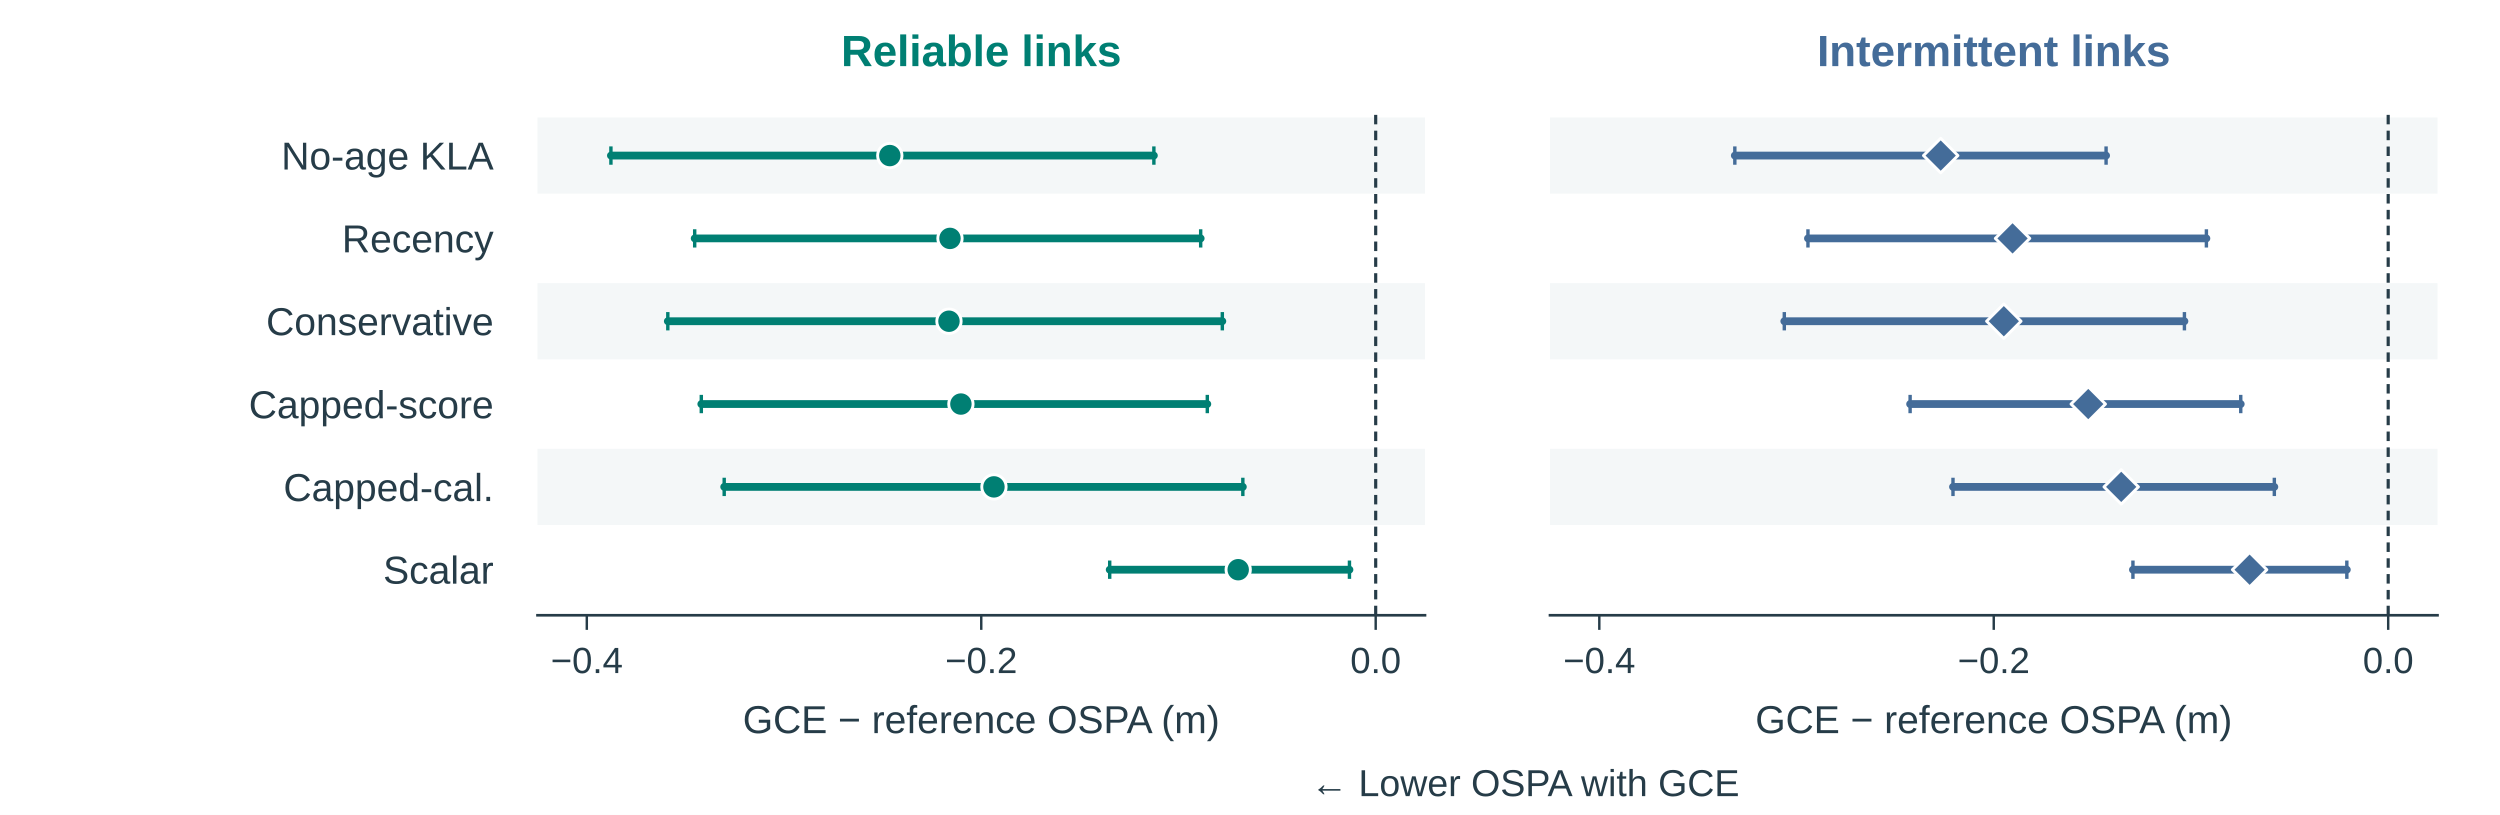
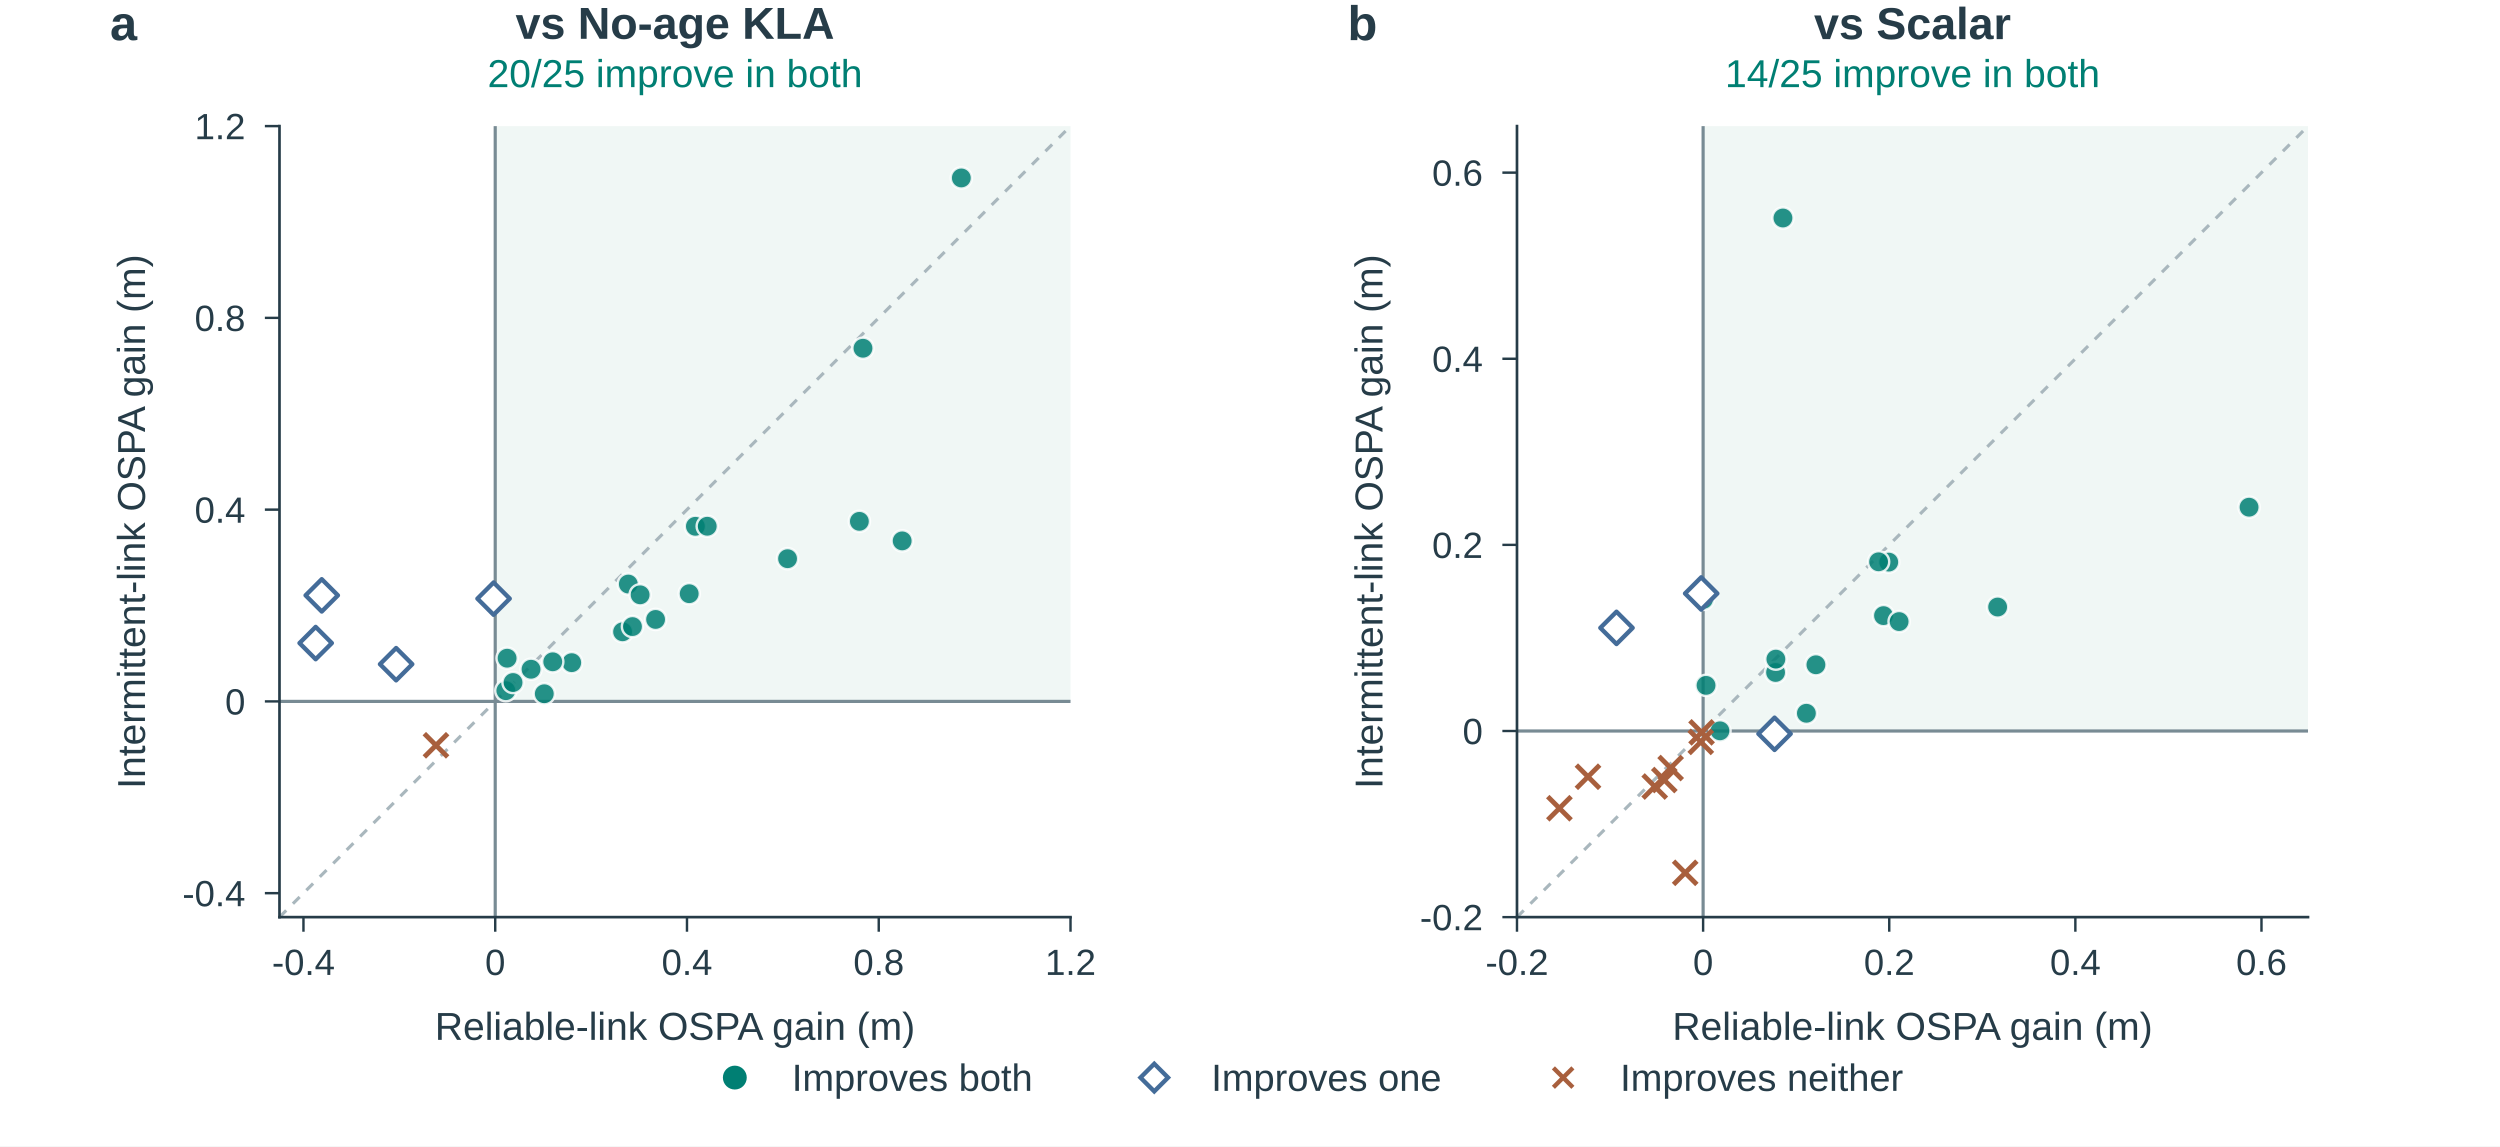
- <svg xmlns="http://www.w3.org/2000/svg" xmlns:xlink="http://www.w3.org/1999/xlink" width="513.071pt" height="167.244pt" viewBox="0 0 513.071 167.244" version="1.1">
+ <svg xmlns="http://www.w3.org/2000/svg" xmlns:xlink="http://www.w3.org/1999/xlink" width="513.071pt" height="235.276pt" viewBox="0 0 513.071 235.276" version="1.1">
  <defs>
    <style type="text/css">*{stroke-linejoin: round; stroke-linecap: butt}</style>
  </defs>
  <g id="figure_1">
    <g id="patch_1">
-       <path d="M 0 167.244 L 513.071 167.244 L 513.071 0 L 0 0 z " style="fill: #ffffff" />
+       <path d="M 0 235.276 L 513.071 235.276 L 513.071 0 L 0 0 z " style="fill: #ffffff" />
    </g>
    <g id="axes_1">
      <g id="patch_2">
-         <path d="M 110.31 126.269 L 292.45 126.269 L 292.45 22.578 L 110.31 22.578 z " style="fill: #ffffff" />
+         <path d="M 57.359 188.22 L 219.699 188.22 L 219.699 25.88 L 57.359 25.88 z " style="fill: #ffffff" />
      </g>
      <g id="patch_3">
-         <path d="M 110.31 24.108 L 292.45 24.108 L 292.45 39.747 L 110.31 39.747 z " clip-path="url(#p1b4ccedf70)" style="fill: #f4f7f8" />
-       </g>
-       <g id="patch_4">
-         <path d="M 110.31 58.105 L 292.45 58.105 L 292.45 73.744 L 110.31 73.744 z " clip-path="url(#p1b4ccedf70)" style="fill: #f4f7f8" />
-       </g>
-       <g id="patch_5">
-         <path d="M 110.31 92.102 L 292.45 92.102 L 292.45 107.741 L 110.31 107.741 z " clip-path="url(#p1b4ccedf70)" style="fill: #f4f7f8" />
+         <path d="M 101.634 143.946 L 219.699 143.946 L 219.699 25.88 L 101.634 25.88 z " clip-path="url(#p7ff26fa4a8)" style="fill: #f0f7f5" />
+       </g>
+       <g id="line2d_1">
+         <path d="M 57.359 188.22 L 219.699 25.88 " clip-path="url(#p7ff26fa4a8)" style="fill: none; stroke-dasharray: 1.95,1.95; stroke-dashoffset: 0; stroke: #a9b7bd; stroke-width: 0.65" />
      </g>
      <g id="matplotlib.axis_1">
        <g id="xtick_1">
-           <g id="line2d_1">
+           <g id="line2d_2">
            <defs>
              <path id="m48aad3dd69" d="M 0 0 L 0 3 " style="stroke: #263c48; stroke-width: 0.5" />
            </defs>
            <g>
-               <use xlink:href="#m48aad3dd69" x="120.429" y="126.269" style="fill: #263c48; stroke: #263c48; stroke-width: 0.5" />
+               <use xlink:href="#m48aad3dd69" x="62.278" y="188.22" style="fill: #263c48; stroke: #263c48; stroke-width: 0.5" />
            </g>
          </g>
          <g id="text_1">
-             <text style="font-size: 7.5px; font-family: 'Arial', 'DejaVu Sans', sans-serif; text-anchor: middle; fill: #263c48" x="120.429" y="138.138" transform="rotate(-0 120.4291 138.1377)">−0.4</text>
+             <text style="font-size: 7.5px; font-family: 'Arial', 'DejaVu Sans', sans-serif; text-anchor: middle; fill: #263c48" x="62.278" y="200.089" transform="rotate(-0 62.27845 200.0888)">-0.4</text>
          </g>
        </g>
        <g id="xtick_2">
-           <g id="line2d_2">
-             <g>
-               <use xlink:href="#m48aad3dd69" x="201.38" y="126.269" style="fill: #263c48; stroke: #263c48; stroke-width: 0.5" />
+           <g id="line2d_3">
+             <g>
+               <use xlink:href="#m48aad3dd69" x="101.634" y="188.22" style="fill: #263c48; stroke: #263c48; stroke-width: 0.5" />
            </g>
          </g>
          <g id="text_2">
-             <text style="font-size: 7.5px; font-family: 'Arial', 'DejaVu Sans', sans-serif; text-anchor: middle; fill: #263c48" x="201.38" y="138.138" transform="rotate(-0 201.3803 138.1377)">−0.2</text>
+             <text style="font-size: 7.5px; font-family: 'Arial', 'DejaVu Sans', sans-serif; text-anchor: middle; fill: #263c48" x="101.634" y="200.089" transform="rotate(-0 101.6336 200.0888)">0</text>
          </g>
        </g>
        <g id="xtick_3">
-           <g id="line2d_3">
-             <g>
-               <use xlink:href="#m48aad3dd69" x="282.331" y="126.269" style="fill: #263c48; stroke: #263c48; stroke-width: 0.5" />
+           <g id="line2d_4">
+             <g>
+               <use xlink:href="#m48aad3dd69" x="140.989" y="188.22" style="fill: #263c48; stroke: #263c48; stroke-width: 0.5" />
            </g>
          </g>
          <g id="text_3">
-             <text style="font-size: 7.5px; font-family: 'Arial', 'DejaVu Sans', sans-serif; text-anchor: middle; fill: #263c48" x="282.331" y="138.138" transform="rotate(-0 282.3315 138.1377)">0.0</text>
-           </g>
-         </g>
-         <g id="text_4">
-           <text style="font-size: 8px; font-family: 'Arial', 'DejaVu Sans', sans-serif; text-anchor: middle; fill: #263c48" x="201.38" y="150.457" transform="rotate(-0 201.3803 150.457)">GCE − reference OSPA (m)</text>
+             <text style="font-size: 7.5px; font-family: 'Arial', 'DejaVu Sans', sans-serif; text-anchor: middle; fill: #263c48" x="140.989" y="200.089" transform="rotate(-0 140.9888 200.0888)">0.4</text>
+           </g>
+         </g>
+         <g id="xtick_4">
+           <g id="line2d_5">
+             <g>
+               <use xlink:href="#m48aad3dd69" x="180.344" y="188.22" style="fill: #263c48; stroke: #263c48; stroke-width: 0.5" />
+             </g>
+           </g>
+           <g id="text_4">
+             <text style="font-size: 7.5px; font-family: 'Arial', 'DejaVu Sans', sans-serif; text-anchor: middle; fill: #263c48" x="180.344" y="200.089" transform="rotate(-0 180.344 200.0888)">0.8</text>
+           </g>
+         </g>
+         <g id="xtick_5">
+           <g id="line2d_6">
+             <g>
+               <use xlink:href="#m48aad3dd69" x="219.699" y="188.22" style="fill: #263c48; stroke: #263c48; stroke-width: 0.5" />
+             </g>
+           </g>
+           <g id="text_5">
+             <text style="font-size: 7.5px; font-family: 'Arial', 'DejaVu Sans', sans-serif; text-anchor: middle; fill: #263c48" x="219.699" y="200.089" transform="rotate(-0 219.6992 200.0888)">1.2</text>
+           </g>
+         </g>
+         <g id="text_6">
+           <text style="font-size: 8px; font-family: 'Arial', 'DejaVu Sans', sans-serif; text-anchor: middle; fill: #263c48" x="138.529" y="213.408" transform="rotate(-0 138.5291 213.4082)">Reliable-link OSPA gain (m)</text>
        </g>
      </g>
      <g id="matplotlib.axis_2">
        <g id="ytick_1">
-           <g id="line2d_4" />
-           <g id="text_5">
-             <text style="font-size: 8px; font-family: 'Arial', 'DejaVu Sans', sans-serif; text-anchor: end; fill: #263c48" x="101.31" y="34.79" transform="rotate(-0 101.3102 34.7903)">No-age KLA</text>
+           <g id="line2d_7">
+             <defs>
+               <path id="m8c94a3dca5" d="M 0 0 L -3 0 " style="stroke: #263c48; stroke-width: 0.5" />
+             </defs>
+             <g>
+               <use xlink:href="#m8c94a3dca5" x="57.359" y="183.301" style="fill: #263c48; stroke: #263c48; stroke-width: 0.5" />
+             </g>
+           </g>
+           <g id="text_7">
+             <text style="font-size: 7.5px; font-family: 'Arial', 'DejaVu Sans', sans-serif; text-anchor: end; fill: #263c48" x="50.359" y="185.985" transform="rotate(-0 50.35905 185.9853)">-0.4</text>
          </g>
        </g>
        <g id="ytick_2">
-           <g id="line2d_5" />
-           <g id="text_6">
-             <text style="font-size: 8px; font-family: 'Arial', 'DejaVu Sans', sans-serif; text-anchor: end; fill: #263c48" x="101.31" y="51.789" transform="rotate(-0 101.3102 51.78888)">Recency</text>
+           <g id="line2d_8">
+             <g>
+               <use xlink:href="#m8c94a3dca5" x="57.359" y="143.946" style="fill: #263c48; stroke: #263c48; stroke-width: 0.5" />
+             </g>
+           </g>
+           <g id="text_8">
+             <text style="font-size: 7.5px; font-family: 'Arial', 'DejaVu Sans', sans-serif; text-anchor: end; fill: #263c48" x="50.359" y="146.63" transform="rotate(-0 50.35905 146.6301)">0</text>
          </g>
        </g>
        <g id="ytick_3">
-           <g id="line2d_6" />
-           <g id="text_7">
-             <text style="font-size: 8px; font-family: 'Arial', 'DejaVu Sans', sans-serif; text-anchor: end; fill: #263c48" x="101.31" y="68.787" transform="rotate(-0 101.3102 68.78746)">Conservative</text>
+           <g id="line2d_9">
+             <g>
+               <use xlink:href="#m8c94a3dca5" x="57.359" y="104.591" style="fill: #263c48; stroke: #263c48; stroke-width: 0.5" />
+             </g>
+           </g>
+           <g id="text_9">
+             <text style="font-size: 7.5px; font-family: 'Arial', 'DejaVu Sans', sans-serif; text-anchor: end; fill: #263c48" x="50.359" y="107.275" transform="rotate(-0 50.35905 107.2749)">0.4</text>
          </g>
        </g>
        <g id="ytick_4">
-           <g id="line2d_7" />
-           <g id="text_8">
-             <text style="font-size: 8px; font-family: 'Arial', 'DejaVu Sans', sans-serif; text-anchor: end; fill: #263c48" x="101.31" y="85.835" transform="rotate(-0 101.3102 85.83479)">Capped-score</text>
+           <g id="line2d_10">
+             <g>
+               <use xlink:href="#m8c94a3dca5" x="57.359" y="65.236" style="fill: #263c48; stroke: #263c48; stroke-width: 0.5" />
+             </g>
+           </g>
+           <g id="text_10">
+             <text style="font-size: 7.5px; font-family: 'Arial', 'DejaVu Sans', sans-serif; text-anchor: end; fill: #263c48" x="50.359" y="67.92" transform="rotate(-0 50.35905 67.91968)">0.8</text>
          </g>
        </g>
        <g id="ytick_5">
-           <g id="line2d_8" />
-           <g id="text_9">
-             <text style="font-size: 8px; font-family: 'Arial', 'DejaVu Sans', sans-serif; text-anchor: end; fill: #263c48" x="101.31" y="102.833" transform="rotate(-0 101.3102 102.8334)">Capped-cal.</text>
-           </g>
-         </g>
+           <g id="line2d_11">
+             <g>
+               <use xlink:href="#m8c94a3dca5" x="57.359" y="25.88" style="fill: #263c48; stroke: #263c48; stroke-width: 0.5" />
+             </g>
+           </g>
+           <g id="text_11">
+             <text style="font-size: 7.5px; font-family: 'Arial', 'DejaVu Sans', sans-serif; text-anchor: end; fill: #263c48" x="50.359" y="28.564" transform="rotate(-0 50.35905 28.5645)">1.2</text>
+           </g>
+         </g>
+         <g id="text_12">
+           <text style="font-size: 8px; font-family: 'Arial', 'DejaVu Sans', sans-serif; text-anchor: middle; fill: #263c48" x="29.753" y="107.05" transform="rotate(-90 29.75304 107.0504)">Intermittent-link OSPA gain (m)</text>
+         </g>
+       </g>
+       <g id="line2d_12">
+         <path d="M 57.359 143.946 L 219.699 143.946 " clip-path="url(#p7ff26fa4a8)" style="fill: none; stroke: #788b94; stroke-width: 0.65; stroke-linecap: square" />
+       </g>
+       <g id="line2d_13">
+         <path d="M 101.634 188.22 L 101.634 25.88 " clip-path="url(#p7ff26fa4a8)" style="fill: none; stroke: #788b94; stroke-width: 0.65; stroke-linecap: square" />
+       </g>
+       <g id="patch_4">
+         <path d="M 57.359 188.22 L 57.359 25.88 " style="fill: none; stroke: #263c48; stroke-width: 0.55; stroke-linejoin: miter; stroke-linecap: square" />
+       </g>
+       <g id="patch_5">
+         <path d="M 57.359 188.22 L 219.699 188.22 " style="fill: none; stroke: #263c48; stroke-width: 0.55; stroke-linejoin: miter; stroke-linecap: square" />
+       </g>
+       <g id="PathCollection_1">
+         <defs>
+           <path id="mcc3f51e652" d="M 0 2.179 C 0.578 2.179 1.132 1.95 1.541 1.541 C 1.95 1.132 2.179 0.578 2.179 0 C 2.179 -0.578 1.95 -1.132 1.541 -1.541 C 1.132 -1.95 0.578 -2.179 0 -2.179 C -0.578 -2.179 -1.132 -1.95 -1.541 -1.541 C -1.95 -1.132 -2.179 -0.578 -2.179 0 C -2.179 0.578 -1.95 1.132 -1.541 1.541 C -1.132 1.95 -0.578 2.179 0 2.179 z " style="stroke: #ffffff; stroke-opacity: 0.85; stroke-width: 0.5" />
+         </defs>
+         <g clip-path="url(#p7ff26fa4a8)">
+           <use xlink:href="#mcc3f51e652" x="127.772" y="129.66" style="fill: #007f73; fill-opacity: 0.85; stroke: #ffffff; stroke-opacity: 0.85; stroke-width: 0.5" />
+           <use xlink:href="#mcc3f51e652" x="104.076" y="135.082" style="fill: #007f73; fill-opacity: 0.85; stroke: #ffffff; stroke-opacity: 0.85; stroke-width: 0.5" />
+           <use xlink:href="#mcc3f51e652" x="103.817" y="141.747" style="fill: #007f73; fill-opacity: 0.85; stroke: #ffffff; stroke-opacity: 0.85; stroke-width: 0.5" />
+           <use xlink:href="#mcc3f51e652" x="185.153" y="111.004" style="fill: #007f73; fill-opacity: 0.85; stroke: #ffffff; stroke-opacity: 0.85; stroke-width: 0.5" />
+           <use xlink:href="#mcc3f51e652" x="105.288" y="140.073" style="fill: #007f73; fill-opacity: 0.85; stroke: #ffffff; stroke-opacity: 0.85; stroke-width: 0.5" />
+           <use xlink:href="#mcc3f51e652" x="141.445" y="121.842" style="fill: #007f73; fill-opacity: 0.85; stroke: #ffffff; stroke-opacity: 0.85; stroke-width: 0.5" />
+           <use xlink:href="#mcc3f51e652" x="197.293" y="36.519" style="fill: #007f73; fill-opacity: 0.85; stroke: #ffffff; stroke-opacity: 0.85; stroke-width: 0.5" />
+           <use xlink:href="#mcc3f51e652" x="176.368" y="106.996" style="fill: #007f73; fill-opacity: 0.85; stroke: #ffffff; stroke-opacity: 0.85; stroke-width: 0.5" />
+           <use xlink:href="#mcc3f51e652" x="177.109" y="71.469" style="fill: #007f73; fill-opacity: 0.85; stroke: #ffffff; stroke-opacity: 0.85; stroke-width: 0.5" />
+           <use xlink:href="#mcc3f51e652" x="117.334" y="135.997" style="fill: #007f73; fill-opacity: 0.85; stroke: #ffffff; stroke-opacity: 0.85; stroke-width: 0.5" />
+           <use xlink:href="#mcc3f51e652" x="113.439" y="135.818" style="fill: #007f73; fill-opacity: 0.85; stroke: #ffffff; stroke-opacity: 0.85; stroke-width: 0.5" />
+           <use xlink:href="#mcc3f51e652" x="128.95" y="119.865" style="fill: #007f73; fill-opacity: 0.85; stroke: #ffffff; stroke-opacity: 0.85; stroke-width: 0.5" />
+           <use xlink:href="#mcc3f51e652" x="134.547" y="127.127" style="fill: #007f73; fill-opacity: 0.85; stroke: #ffffff; stroke-opacity: 0.85; stroke-width: 0.5" />
+           <use xlink:href="#mcc3f51e652" x="131.375" y="122.072" style="fill: #007f73; fill-opacity: 0.85; stroke: #ffffff; stroke-opacity: 0.85; stroke-width: 0.5" />
+           <use xlink:href="#mcc3f51e652" x="142.714" y="108.012" style="fill: #007f73; fill-opacity: 0.85; stroke: #ffffff; stroke-opacity: 0.85; stroke-width: 0.5" />
+           <use xlink:href="#mcc3f51e652" x="111.704" y="142.378" style="fill: #007f73; fill-opacity: 0.85; stroke: #ffffff; stroke-opacity: 0.85; stroke-width: 0.5" />
+           <use xlink:href="#mcc3f51e652" x="145.146" y="108.003" style="fill: #007f73; fill-opacity: 0.85; stroke: #ffffff; stroke-opacity: 0.85; stroke-width: 0.5" />
+           <use xlink:href="#mcc3f51e652" x="129.802" y="128.593" style="fill: #007f73; fill-opacity: 0.85; stroke: #ffffff; stroke-opacity: 0.85; stroke-width: 0.5" />
+           <use xlink:href="#mcc3f51e652" x="161.631" y="114.659" style="fill: #007f73; fill-opacity: 0.85; stroke: #ffffff; stroke-opacity: 0.85; stroke-width: 0.5" />
+           <use xlink:href="#mcc3f51e652" x="108.985" y="137.35" style="fill: #007f73; fill-opacity: 0.85; stroke: #ffffff; stroke-opacity: 0.85; stroke-width: 0.5" />
+         </g>
+       </g>
+       <g id="PathCollection_2">
+         <defs>
+           <path id="mfdd43cc5e5" d="M -0 3.317 L 3.317 0 L 0 -3.317 L -3.317 -0 z " style="stroke: #446c99; stroke-width: 0.9" />
+         </defs>
+         <g clip-path="url(#p7ff26fa4a8)">
+           <use xlink:href="#mfdd43cc5e5" x="81.295" y="136.308" style="fill: #ffffff; stroke: #446c99; stroke-width: 0.9" />
+           <use xlink:href="#mfdd43cc5e5" x="64.784" y="131.977" style="fill: #ffffff; stroke: #446c99; stroke-width: 0.9" />
+           <use xlink:href="#mfdd43cc5e5" x="66.031" y="122.185" style="fill: #ffffff; stroke: #446c99; stroke-width: 0.9" />
+           <use xlink:href="#mfdd43cc5e5" x="101.295" y="122.856" style="fill: #ffffff; stroke: #446c99; stroke-width: 0.9" />
+         </g>
+       </g>
+       <g id="PathCollection_3">
+         <defs>
+           <path id="mc41b582958" d="M -2.398 2.398 L 2.398 -2.398 M -2.398 -2.398 L 2.398 2.398 " style="stroke: #a85f3d" />
+         </defs>
+         <g clip-path="url(#p7ff26fa4a8)">
+           <use xlink:href="#mc41b582958" x="89.477" y="152.958" style="fill: #a85f3d; stroke: #a85f3d" />
+         </g>
+       </g>
+     </g>
+     <g id="axes_2">
+       <g id="patch_6">
+         <path d="M 311.329 188.22 L 473.669 188.22 L 473.669 25.88 L 311.329 25.88 z " style="fill: #ffffff" />
+       </g>
+       <g id="patch_7">
+         <path d="M 349.527 150.023 L 473.669 150.023 L 473.669 25.88 L 349.527 25.88 z " clip-path="url(#pcb33d7493a)" style="fill: #f0f7f5" />
+       </g>
+       <g id="line2d_14">
+         <path d="M 311.329 188.22 L 473.669 25.88 " clip-path="url(#pcb33d7493a)" style="fill: none; stroke-dasharray: 1.95,1.95; stroke-dashoffset: 0; stroke: #a9b7bd; stroke-width: 0.65" />
+       </g>
+       <g id="matplotlib.axis_3">
+         <g id="xtick_6">
+           <g id="line2d_15">
+             <g>
+               <use xlink:href="#m48aad3dd69" x="311.329" y="188.22" style="fill: #263c48; stroke: #263c48; stroke-width: 0.5" />
+             </g>
+           </g>
+           <g id="text_13">
+             <text style="font-size: 7.5px; font-family: 'Arial', 'DejaVu Sans', sans-serif; text-anchor: middle; fill: #263c48" x="311.329" y="200.089" transform="rotate(-0 311.3291 200.0888)">-0.2</text>
+           </g>
+         </g>
+         <g id="xtick_7">
+           <g id="line2d_16">
+             <g>
+               <use xlink:href="#m48aad3dd69" x="349.527" y="188.22" style="fill: #263c48; stroke: #263c48; stroke-width: 0.5" />
+             </g>
+           </g>
+           <g id="text_14">
+             <text style="font-size: 7.5px; font-family: 'Arial', 'DejaVu Sans', sans-serif; text-anchor: middle; fill: #263c48" x="349.527" y="200.089" transform="rotate(-0 349.5268 200.0888)">0</text>
+           </g>
+         </g>
+         <g id="xtick_8">
+           <g id="line2d_17">
+             <g>
+               <use xlink:href="#m48aad3dd69" x="387.725" y="188.22" style="fill: #263c48; stroke: #263c48; stroke-width: 0.5" />
+             </g>
+           </g>
+           <g id="text_15">
+             <text style="font-size: 7.5px; font-family: 'Arial', 'DejaVu Sans', sans-serif; text-anchor: middle; fill: #263c48" x="387.725" y="200.089" transform="rotate(-0 387.7245 200.0888)">0.2</text>
+           </g>
+         </g>
+         <g id="xtick_9">
+           <g id="line2d_18">
+             <g>
+               <use xlink:href="#m48aad3dd69" x="425.922" y="188.22" style="fill: #263c48; stroke: #263c48; stroke-width: 0.5" />
+             </g>
+           </g>
+           <g id="text_16">
+             <text style="font-size: 7.5px; font-family: 'Arial', 'DejaVu Sans', sans-serif; text-anchor: middle; fill: #263c48" x="425.922" y="200.089" transform="rotate(-0 425.9222 200.0888)">0.4</text>
+           </g>
+         </g>
+         <g id="xtick_10">
+           <g id="line2d_19">
+             <g>
+               <use xlink:href="#m48aad3dd69" x="464.12" y="188.22" style="fill: #263c48; stroke: #263c48; stroke-width: 0.5" />
+             </g>
+           </g>
+           <g id="text_17">
+             <text style="font-size: 7.5px; font-family: 'Arial', 'DejaVu Sans', sans-serif; text-anchor: middle; fill: #263c48" x="464.12" y="200.089" transform="rotate(-0 464.1199 200.0888)">0.6</text>
+           </g>
+         </g>
+         <g id="text_18">
+           <text style="font-size: 8px; font-family: 'Arial', 'DejaVu Sans', sans-serif; text-anchor: middle; fill: #263c48" x="392.499" y="213.408" transform="rotate(-0 392.4992 213.4082)">Reliable-link OSPA gain (m)</text>
+         </g>
+       </g>
+       <g id="matplotlib.axis_4">
        <g id="ytick_6">
-           <g id="line2d_9" />
-           <g id="text_10">
-             <text style="font-size: 8px; font-family: 'Arial', 'DejaVu Sans', sans-serif; text-anchor: end; fill: #263c48" x="101.31" y="119.783" transform="rotate(-0 101.3102 119.7832)">Scalar</text>
-           </g>
-         </g>
-       </g>
-       <g id="line2d_10">
-         <path d="M 125.378 30.397 L 125.378 33.457 " clip-path="url(#p1b4ccedf70)" style="fill: none; stroke: #007f73; stroke-width: 0.7; stroke-linecap: square" />
-       </g>
-       <g id="line2d_11">
-         <path d="M 236.808 30.397 L 236.808 33.457 " clip-path="url(#p1b4ccedf70)" style="fill: none; stroke: #007f73; stroke-width: 0.7; stroke-linecap: square" />
-       </g>
-       <g id="line2d_12">
-         <path d="M 142.57 47.396 L 142.57 50.456 " clip-path="url(#p1b4ccedf70)" style="fill: none; stroke: #007f73; stroke-width: 0.7; stroke-linecap: square" />
-       </g>
-       <g id="line2d_13">
-         <path d="M 246.412 47.396 L 246.412 50.456 " clip-path="url(#p1b4ccedf70)" style="fill: none; stroke: #007f73; stroke-width: 0.7; stroke-linecap: square" />
-       </g>
-       <g id="line2d_14">
-         <path d="M 137.054 64.394 L 137.054 67.454 " clip-path="url(#p1b4ccedf70)" style="fill: none; stroke: #007f73; stroke-width: 0.7; stroke-linecap: square" />
-       </g>
-       <g id="line2d_15">
-         <path d="M 250.855 64.394 L 250.855 67.454 " clip-path="url(#p1b4ccedf70)" style="fill: none; stroke: #007f73; stroke-width: 0.7; stroke-linecap: square" />
-       </g>
-       <g id="line2d_16">
-         <path d="M 143.928 81.393 L 143.928 84.453 " clip-path="url(#p1b4ccedf70)" style="fill: none; stroke: #007f73; stroke-width: 0.7; stroke-linecap: square" />
-       </g>
-       <g id="line2d_17">
-         <path d="M 247.774 81.393 L 247.774 84.453 " clip-path="url(#p1b4ccedf70)" style="fill: none; stroke: #007f73; stroke-width: 0.7; stroke-linecap: square" />
-       </g>
-       <g id="line2d_18">
-         <path d="M 148.626 98.392 L 148.626 101.451 " clip-path="url(#p1b4ccedf70)" style="fill: none; stroke: #007f73; stroke-width: 0.7; stroke-linecap: square" />
-       </g>
-       <g id="line2d_19">
-         <path d="M 255.066 98.392 L 255.066 101.451 " clip-path="url(#p1b4ccedf70)" style="fill: none; stroke: #007f73; stroke-width: 0.7; stroke-linecap: square" />
-       </g>
-       <g id="line2d_20">
-         <path d="M 227.742 115.39 L 227.742 118.45 " clip-path="url(#p1b4ccedf70)" style="fill: none; stroke: #007f73; stroke-width: 0.7; stroke-linecap: square" />
-       </g>
-       <g id="line2d_21">
-         <path d="M 276.945 115.39 L 276.945 118.45 " clip-path="url(#p1b4ccedf70)" style="fill: none; stroke: #007f73; stroke-width: 0.7; stroke-linecap: square" />
-       </g>
-       <g id="line2d_22">
-         <path d="M 282.331 126.269 L 282.331 22.578 " clip-path="url(#p1b4ccedf70)" style="fill: none; stroke-dasharray: 1.95,1.3; stroke-dashoffset: 0; stroke: #263c48; stroke-width: 0.65" />
-       </g>
-       <g id="patch_6">
-         <path d="M 110.31 126.269 L 292.45 126.269 " style="fill: none; stroke: #263c48; stroke-width: 0.55; stroke-linejoin: miter; stroke-linecap: square" />
-       </g>
-       <g id="line2d_23">
-         <path d="M 125.378 31.927 L 236.808 31.927 " clip-path="url(#p1b4ccedf70)" style="fill: none; stroke: #007f73; stroke-width: 1.6; stroke-linecap: round" />
-       </g>
-       <g id="line2d_24">
-         <path d="M 142.57 48.926 L 246.412 48.926 " clip-path="url(#p1b4ccedf70)" style="fill: none; stroke: #007f73; stroke-width: 1.6; stroke-linecap: round" />
+           <g id="line2d_20">
+             <g>
+               <use xlink:href="#m8c94a3dca5" x="311.329" y="188.22" style="fill: #263c48; stroke: #263c48; stroke-width: 0.5" />
+             </g>
+           </g>
+           <g id="text_19">
+             <text style="font-size: 7.5px; font-family: 'Arial', 'DejaVu Sans', sans-serif; text-anchor: end; fill: #263c48" x="304.329" y="190.905" transform="rotate(-0 304.3291 190.9047)">-0.2</text>
+           </g>
+         </g>
+         <g id="ytick_7">
+           <g id="line2d_21">
+             <g>
+               <use xlink:href="#m8c94a3dca5" x="311.329" y="150.023" style="fill: #263c48; stroke: #263c48; stroke-width: 0.5" />
+             </g>
+           </g>
+           <g id="text_20">
+             <text style="font-size: 7.5px; font-family: 'Arial', 'DejaVu Sans', sans-serif; text-anchor: end; fill: #263c48" x="304.329" y="152.707" transform="rotate(-0 304.3291 152.707)">0</text>
+           </g>
+         </g>
+         <g id="ytick_8">
+           <g id="line2d_22">
+             <g>
+               <use xlink:href="#m8c94a3dca5" x="311.329" y="111.825" style="fill: #263c48; stroke: #263c48; stroke-width: 0.5" />
+             </g>
+           </g>
+           <g id="text_21">
+             <text style="font-size: 7.5px; font-family: 'Arial', 'DejaVu Sans', sans-serif; text-anchor: end; fill: #263c48" x="304.329" y="114.509" transform="rotate(-0 304.3291 114.5093)">0.2</text>
+           </g>
+         </g>
+         <g id="ytick_9">
+           <g id="line2d_23">
+             <g>
+               <use xlink:href="#m8c94a3dca5" x="311.329" y="73.627" style="fill: #263c48; stroke: #263c48; stroke-width: 0.5" />
+             </g>
+           </g>
+           <g id="text_22">
+             <text style="font-size: 7.5px; font-family: 'Arial', 'DejaVu Sans', sans-serif; text-anchor: end; fill: #263c48" x="304.329" y="76.312" transform="rotate(-0 304.3291 76.3116)">0.4</text>
+           </g>
+         </g>
+         <g id="ytick_10">
+           <g id="line2d_24">
+             <g>
+               <use xlink:href="#m8c94a3dca5" x="311.329" y="35.43" style="fill: #263c48; stroke: #263c48; stroke-width: 0.5" />
+             </g>
+           </g>
+           <g id="text_23">
+             <text style="font-size: 7.5px; font-family: 'Arial', 'DejaVu Sans', sans-serif; text-anchor: end; fill: #263c48" x="304.329" y="38.114" transform="rotate(-0 304.3291 38.11392)">0.6</text>
+           </g>
+         </g>
+         <g id="text_24">
+           <text style="font-size: 8px; font-family: 'Arial', 'DejaVu Sans', sans-serif; text-anchor: middle; fill: #263c48" x="283.723" y="107.05" transform="rotate(-90 283.7231 107.0504)">Intermittent-link OSPA gain (m)</text>
+         </g>
      </g>
      <g id="line2d_25">
-         <path d="M 137.054 65.924 L 250.855 65.924 " clip-path="url(#p1b4ccedf70)" style="fill: none; stroke: #007f73; stroke-width: 1.6; stroke-linecap: round" />
+         <path d="M 311.329 150.023 L 473.669 150.023 " clip-path="url(#pcb33d7493a)" style="fill: none; stroke: #788b94; stroke-width: 0.65; stroke-linecap: square" />
      </g>
      <g id="line2d_26">
-         <path d="M 143.928 82.923 L 247.774 82.923 " clip-path="url(#p1b4ccedf70)" style="fill: none; stroke: #007f73; stroke-width: 1.6; stroke-linecap: round" />
-       </g>
+         <path d="M 349.527 188.22 L 349.527 25.88 " clip-path="url(#pcb33d7493a)" style="fill: none; stroke: #788b94; stroke-width: 0.65; stroke-linecap: square" />
+       </g>
+       <g id="patch_8">
+         <path d="M 311.329 188.22 L 311.329 25.88 " style="fill: none; stroke: #263c48; stroke-width: 0.55; stroke-linejoin: miter; stroke-linecap: square" />
+       </g>
+       <g id="patch_9">
+         <path d="M 311.329 188.22 L 473.669 188.22 " style="fill: none; stroke: #263c48; stroke-width: 0.55; stroke-linejoin: miter; stroke-linecap: square" />
+       </g>
+       <g id="PathCollection_4">
+         <g clip-path="url(#pcb33d7493a)">
+           <use xlink:href="#mcc3f51e652" x="352.988" y="149.984" style="fill: #007f73; fill-opacity: 0.85; stroke: #ffffff; stroke-opacity: 0.85; stroke-width: 0.5" />
+           <use xlink:href="#mcc3f51e652" x="370.722" y="146.384" style="fill: #007f73; fill-opacity: 0.85; stroke: #ffffff; stroke-opacity: 0.85; stroke-width: 0.5" />
+           <use xlink:href="#mcc3f51e652" x="364.4" y="138.008" style="fill: #007f73; fill-opacity: 0.85; stroke: #ffffff; stroke-opacity: 0.85; stroke-width: 0.5" />
+           <use xlink:href="#mcc3f51e652" x="349.604" y="123.001" style="fill: #007f73; fill-opacity: 0.85; stroke: #ffffff; stroke-opacity: 0.85; stroke-width: 0.5" />
+           <use xlink:href="#mcc3f51e652" x="365.91" y="44.74" style="fill: #007f73; fill-opacity: 0.85; stroke: #ffffff; stroke-opacity: 0.85; stroke-width: 0.5" />
+           <use xlink:href="#mcc3f51e652" x="461.572" y="104.092" style="fill: #007f73; fill-opacity: 0.85; stroke: #ffffff; stroke-opacity: 0.85; stroke-width: 0.5" />
+           <use xlink:href="#mcc3f51e652" x="364.459" y="135.273" style="fill: #007f73; fill-opacity: 0.85; stroke: #ffffff; stroke-opacity: 0.85; stroke-width: 0.5" />
+           <use xlink:href="#mcc3f51e652" x="350.129" y="140.659" style="fill: #007f73; fill-opacity: 0.85; stroke: #ffffff; stroke-opacity: 0.85; stroke-width: 0.5" />
+           <use xlink:href="#mcc3f51e652" x="372.679" y="136.429" style="fill: #007f73; fill-opacity: 0.85; stroke: #ffffff; stroke-opacity: 0.85; stroke-width: 0.5" />
+           <use xlink:href="#mcc3f51e652" x="386.55" y="126.342" style="fill: #007f73; fill-opacity: 0.85; stroke: #ffffff; stroke-opacity: 0.85; stroke-width: 0.5" />
+           <use xlink:href="#mcc3f51e652" x="389.752" y="127.564" style="fill: #007f73; fill-opacity: 0.85; stroke: #ffffff; stroke-opacity: 0.85; stroke-width: 0.5" />
+           <use xlink:href="#mcc3f51e652" x="387.623" y="115.362" style="fill: #007f73; fill-opacity: 0.85; stroke: #ffffff; stroke-opacity: 0.85; stroke-width: 0.5" />
+           <use xlink:href="#mcc3f51e652" x="385.542" y="115.298" style="fill: #007f73; fill-opacity: 0.85; stroke: #ffffff; stroke-opacity: 0.85; stroke-width: 0.5" />
+           <use xlink:href="#mcc3f51e652" x="409.973" y="124.581" style="fill: #007f73; fill-opacity: 0.85; stroke: #ffffff; stroke-opacity: 0.85; stroke-width: 0.5" />
+         </g>
+       </g>
+       <g id="PathCollection_5">
+         <g clip-path="url(#pcb33d7493a)">
+           <use xlink:href="#mfdd43cc5e5" x="349.133" y="121.798" style="fill: #ffffff; stroke: #446c99; stroke-width: 0.9" />
+           <use xlink:href="#mfdd43cc5e5" x="364.188" y="150.597" style="fill: #ffffff; stroke: #446c99; stroke-width: 0.9" />
+           <use xlink:href="#mfdd43cc5e5" x="331.749" y="128.858" style="fill: #ffffff; stroke: #446c99; stroke-width: 0.9" />
+         </g>
+       </g>
+       <g id="PathCollection_6">
+         <g clip-path="url(#pcb33d7493a)">
+           <use xlink:href="#mc41b582958" x="320.036" y="165.875" style="fill: #a85f3d; stroke: #a85f3d" />
+           <use xlink:href="#mc41b582958" x="341.561" y="160.084" style="fill: #a85f3d; stroke: #a85f3d" />
+           <use xlink:href="#mc41b582958" x="349.211" y="150.302" style="fill: #a85f3d; stroke: #a85f3d" />
+           <use xlink:href="#mc41b582958" x="342.862" y="157.623" style="fill: #a85f3d; stroke: #a85f3d" />
+           <use xlink:href="#mc41b582958" x="325.902" y="159.406" style="fill: #a85f3d; stroke: #a85f3d" />
+           <use xlink:href="#mc41b582958" x="349.049" y="152.258" style="fill: #a85f3d; stroke: #a85f3d" />
+           <use xlink:href="#mc41b582958" x="345.85" y="179.126" style="fill: #a85f3d; stroke: #a85f3d" />
+           <use xlink:href="#mc41b582958" x="339.597" y="161.42" style="fill: #a85f3d; stroke: #a85f3d" />
+         </g>
+       </g>
+     </g>
+     <g id="text_25">
+       <text style="font-weight: 700; font-size: 9.2px; font-family: 'Arial', 'DejaVu Sans', sans-serif; text-anchor: middle; fill: #263c48" x="138.529" y="7.971" transform="rotate(-0 138.5291 7.971052)">vs No-age KLA</text>
+     </g>
+     <g id="text_26">
+       <text style="font-size: 8px; font-family: 'Arial', 'DejaVu Sans', sans-serif; text-anchor: middle; fill: #007f73" x="138.529" y="17.88" transform="rotate(-0 138.5291 17.88034)">20/25 improve in both</text>
+     </g>
+     <g id="text_27">
+       <text style="font-weight: 700; font-size: 10px; font-family: 'Arial', 'DejaVu Sans', sans-serif; text-anchor: start; fill: #263c48" x="22.575" y="8.239" transform="rotate(-0 22.57512 8.238802)">a</text>
+     </g>
+     <g id="text_28">
+       <text style="font-weight: 700; font-size: 9.2px; font-family: 'Arial', 'DejaVu Sans', sans-serif; text-anchor: middle; fill: #263c48" x="392.499" y="8.031" transform="rotate(-0 392.4992 8.031427)">vs Scalar</text>
+     </g>
+     <g id="text_29">
+       <text style="font-size: 8px; font-family: 'Arial', 'DejaVu Sans', sans-serif; text-anchor: middle; fill: #007f73" x="392.499" y="17.88" transform="rotate(-0 392.4992 17.88034)">14/25 improve in both</text>
+     </g>
+     <g id="text_30">
+       <text style="font-weight: 700; font-size: 10px; font-family: 'Arial', 'DejaVu Sans', sans-serif; text-anchor: start; fill: #263c48" x="276.545" y="8.239" transform="rotate(-0 276.5452 8.238802)">b</text>
+     </g>
+     <g id="legend_1">
      <g id="line2d_27">
-         <path d="M 148.626 99.921 L 255.066 99.921 " clip-path="url(#p1b4ccedf70)" style="fill: none; stroke: #007f73; stroke-width: 1.6; stroke-linecap: round" />
+         <defs>
+           <path id="m962415750c" d="M 0 2 C 0.53 2 1.039 1.789 1.414 1.414 C 1.789 1.039 2 0.53 2 0 C 2 -0.53 1.789 -1.039 1.414 -1.414 C 1.039 -1.789 0.53 -2 0 -2 C -0.53 -2 -1.039 -1.789 -1.414 -1.414 C -1.789 -1.039 -2 -0.53 -2 0 C -2 0.53 -1.789 1.039 -1.414 1.414 C -1.039 1.789 -0.53 2 0 2 z " style="stroke: #007f73; stroke-width: 0.9" />
+         </defs>
+         <g>
+           <use xlink:href="#m962415750c" x="150.806" y="221.152" style="fill: #007f73; stroke: #007f73; stroke-width: 0.9" />
+         </g>
+       </g>
+       <g id="text_31">
+         <text style="font-size: 7.8px; font-family: 'Arial', 'DejaVu Sans', sans-serif; text-anchor: start; fill: #263c48" x="162.506" y="223.882" transform="rotate(-0 162.506 223.882)">Improves both</text>
      </g>
      <g id="line2d_28">
-         <path d="M 227.742 116.92 L 276.945 116.92 " clip-path="url(#p1b4ccedf70)" style="fill: none; stroke: #007f73; stroke-width: 1.6; stroke-linecap: round" />
-       </g>
-       <g id="text_11">
-         <text style="font-weight: 700; font-size: 9px; font-family: 'Arial', 'DejaVu Sans', sans-serif; text-anchor: middle; fill: #007f73" x="201.38" y="13.578" transform="rotate(-0 201.3803 13.57795)">Reliable links</text>
-       </g>
-       <g id="PathCollection_1">
-         <defs>
-           <path id="m87fecdb22e" d="M 0 2.5 C 0.663 2.5 1.299 2.237 1.768 1.768 C 2.237 1.299 2.5 0.663 2.5 0 C 2.5 -0.663 2.237 -1.299 1.768 -1.768 C 1.299 -2.237 0.663 -2.5 0 -2.5 C -0.663 -2.5 -1.299 -2.237 -1.768 -1.768 C -2.237 -1.299 -2.5 -0.663 -2.5 0 C -2.5 0.663 -2.237 1.299 -1.768 1.768 C -1.299 2.237 -0.663 2.5 0 2.5 z " style="stroke: #ffffff; stroke-width: 0.6" />
-         </defs>
-         <g clip-path="url(#p1b4ccedf70)">
-           <use xlink:href="#m87fecdb22e" x="182.613" y="31.927" style="fill: #007f73; stroke: #ffffff; stroke-width: 0.6" />
-         </g>
-       </g>
-       <g id="PathCollection_2">
-         <g clip-path="url(#p1b4ccedf70)">
-           <use xlink:href="#m87fecdb22e" x="194.963" y="48.926" style="fill: #007f73; stroke: #ffffff; stroke-width: 0.6" />
-         </g>
-       </g>
-       <g id="PathCollection_3">
-         <g clip-path="url(#p1b4ccedf70)">
-           <use xlink:href="#m87fecdb22e" x="194.756" y="65.924" style="fill: #007f73; stroke: #ffffff; stroke-width: 0.6" />
-         </g>
-       </g>
-       <g id="PathCollection_4">
-         <g clip-path="url(#p1b4ccedf70)">
-           <use xlink:href="#m87fecdb22e" x="197.204" y="82.923" style="fill: #007f73; stroke: #ffffff; stroke-width: 0.6" />
-         </g>
-       </g>
-       <g id="PathCollection_5">
-         <g clip-path="url(#p1b4ccedf70)">
-           <use xlink:href="#m87fecdb22e" x="203.986" y="99.921" style="fill: #007f73; stroke: #ffffff; stroke-width: 0.6" />
-         </g>
-       </g>
-       <g id="PathCollection_6">
-         <g clip-path="url(#p1b4ccedf70)">
-           <use xlink:href="#m87fecdb22e" x="254.114" y="116.92" style="fill: #007f73; stroke: #ffffff; stroke-width: 0.6" />
-         </g>
-       </g>
-     </g>
-     <g id="axes_2">
-       <g id="patch_7">
-         <path d="M 318.104 126.269 L 500.244 126.269 L 500.244 22.578 L 318.104 22.578 z " style="fill: #ffffff" />
-       </g>
-       <g id="patch_8">
-         <path d="M 318.104 24.108 L 500.244 24.108 L 500.244 39.747 L 318.104 39.747 z " clip-path="url(#pbbe4d02f99)" style="fill: #f4f7f8" />
-       </g>
-       <g id="patch_9">
-         <path d="M 318.104 58.105 L 500.244 58.105 L 500.244 73.744 L 318.104 73.744 z " clip-path="url(#pbbe4d02f99)" style="fill: #f4f7f8" />
-       </g>
-       <g id="patch_10">
-         <path d="M 318.104 92.102 L 500.244 92.102 L 500.244 107.741 L 318.104 107.741 z " clip-path="url(#pbbe4d02f99)" style="fill: #f4f7f8" />
-       </g>
-       <g id="matplotlib.axis_3">
-         <g id="xtick_4">
-           <g id="line2d_29">
-             <g>
-               <use xlink:href="#m48aad3dd69" x="328.223" y="126.269" style="fill: #263c48; stroke: #263c48; stroke-width: 0.5" />
-             </g>
-           </g>
-           <g id="text_12">
-             <text style="font-size: 7.5px; font-family: 'Arial', 'DejaVu Sans', sans-serif; text-anchor: middle; fill: #263c48" x="328.223" y="138.138" transform="rotate(-0 328.2228 138.1377)">−0.4</text>
-           </g>
-         </g>
-         <g id="xtick_5">
-           <g id="line2d_30">
-             <g>
-               <use xlink:href="#m48aad3dd69" x="409.174" y="126.269" style="fill: #263c48; stroke: #263c48; stroke-width: 0.5" />
-             </g>
-           </g>
-           <g id="text_13">
-             <text style="font-size: 7.5px; font-family: 'Arial', 'DejaVu Sans', sans-serif; text-anchor: middle; fill: #263c48" x="409.174" y="138.138" transform="rotate(-0 409.174 138.1377)">−0.2</text>
-           </g>
-         </g>
-         <g id="xtick_6">
-           <g id="line2d_31">
-             <g>
-               <use xlink:href="#m48aad3dd69" x="490.125" y="126.269" style="fill: #263c48; stroke: #263c48; stroke-width: 0.5" />
-             </g>
-           </g>
-           <g id="text_14">
-             <text style="font-size: 7.5px; font-family: 'Arial', 'DejaVu Sans', sans-serif; text-anchor: middle; fill: #263c48" x="490.125" y="138.138" transform="rotate(-0 490.1252 138.1377)">0.0</text>
-           </g>
-         </g>
-         <g id="text_15">
-           <text style="font-size: 8px; font-family: 'Arial', 'DejaVu Sans', sans-serif; text-anchor: middle; fill: #263c48" x="409.174" y="150.457" transform="rotate(-0 409.174 150.457)">GCE − reference OSPA (m)</text>
-         </g>
-       </g>
-       <g id="matplotlib.axis_4">
-         <g id="ytick_7">
-           <g id="line2d_32" />
-         </g>
-         <g id="ytick_8">
-           <g id="line2d_33" />
-         </g>
-         <g id="ytick_9">
-           <g id="line2d_34" />
-         </g>
-         <g id="ytick_10">
-           <g id="line2d_35" />
-         </g>
-         <g id="ytick_11">
-           <g id="line2d_36" />
-         </g>
-         <g id="ytick_12">
-           <g id="line2d_37" />
-         </g>
-       </g>
-       <g id="line2d_38">
-         <path d="M 356.036 30.397 L 356.036 33.457 " clip-path="url(#pbbe4d02f99)" style="fill: none; stroke: #446c99; stroke-width: 0.7; stroke-linecap: square" />
-       </g>
-       <g id="line2d_39">
-         <path d="M 432.228 30.397 L 432.228 33.457 " clip-path="url(#pbbe4d02f99)" style="fill: none; stroke: #446c99; stroke-width: 0.7; stroke-linecap: square" />
-       </g>
-       <g id="line2d_40">
-         <path d="M 371.045 47.396 L 371.045 50.456 " clip-path="url(#pbbe4d02f99)" style="fill: none; stroke: #446c99; stroke-width: 0.7; stroke-linecap: square" />
-       </g>
-       <g id="line2d_41">
-         <path d="M 452.815 47.396 L 452.815 50.456 " clip-path="url(#pbbe4d02f99)" style="fill: none; stroke: #446c99; stroke-width: 0.7; stroke-linecap: square" />
-       </g>
-       <g id="line2d_42">
-         <path d="M 366.19 64.394 L 366.19 67.454 " clip-path="url(#pbbe4d02f99)" style="fill: none; stroke: #446c99; stroke-width: 0.7; stroke-linecap: square" />
-       </g>
-       <g id="line2d_43">
-         <path d="M 448.305 64.394 L 448.305 67.454 " clip-path="url(#pbbe4d02f99)" style="fill: none; stroke: #446c99; stroke-width: 0.7; stroke-linecap: square" />
-       </g>
-       <g id="line2d_44">
-         <path d="M 392.01 81.393 L 392.01 84.453 " clip-path="url(#pbbe4d02f99)" style="fill: none; stroke: #446c99; stroke-width: 0.7; stroke-linecap: square" />
-       </g>
-       <g id="line2d_45">
-         <path d="M 459.862 81.393 L 459.862 84.453 " clip-path="url(#pbbe4d02f99)" style="fill: none; stroke: #446c99; stroke-width: 0.7; stroke-linecap: square" />
-       </g>
-       <g id="line2d_46">
-         <path d="M 400.81 98.392 L 400.81 101.451 " clip-path="url(#pbbe4d02f99)" style="fill: none; stroke: #446c99; stroke-width: 0.7; stroke-linecap: square" />
-       </g>
-       <g id="line2d_47">
-         <path d="M 466.757 98.392 L 466.757 101.451 " clip-path="url(#pbbe4d02f99)" style="fill: none; stroke: #446c99; stroke-width: 0.7; stroke-linecap: square" />
-       </g>
-       <g id="line2d_48">
-         <path d="M 437.739 115.39 L 437.739 118.45 " clip-path="url(#pbbe4d02f99)" style="fill: none; stroke: #446c99; stroke-width: 0.7; stroke-linecap: square" />
-       </g>
-       <g id="line2d_49">
-         <path d="M 481.636 115.39 L 481.636 118.45 " clip-path="url(#pbbe4d02f99)" style="fill: none; stroke: #446c99; stroke-width: 0.7; stroke-linecap: square" />
-       </g>
-       <g id="line2d_50">
-         <path d="M 490.125 126.269 L 490.125 22.578 " clip-path="url(#pbbe4d02f99)" style="fill: none; stroke-dasharray: 1.95,1.3; stroke-dashoffset: 0; stroke: #263c48; stroke-width: 0.65" />
-       </g>
-       <g id="patch_11">
-         <path d="M 318.104 126.269 L 500.244 126.269 " style="fill: none; stroke: #263c48; stroke-width: 0.55; stroke-linejoin: miter; stroke-linecap: square" />
-       </g>
-       <g id="line2d_51">
-         <path d="M 356.036 31.927 L 432.228 31.927 " clip-path="url(#pbbe4d02f99)" style="fill: none; stroke: #446c99; stroke-width: 1.6; stroke-linecap: round" />
-       </g>
-       <g id="line2d_52">
-         <path d="M 371.045 48.926 L 452.815 48.926 " clip-path="url(#pbbe4d02f99)" style="fill: none; stroke: #446c99; stroke-width: 1.6; stroke-linecap: round" />
-       </g>
-       <g id="line2d_53">
-         <path d="M 366.19 65.924 L 448.305 65.924 " clip-path="url(#pbbe4d02f99)" style="fill: none; stroke: #446c99; stroke-width: 1.6; stroke-linecap: round" />
-       </g>
-       <g id="line2d_54">
-         <path d="M 392.01 82.923 L 459.862 82.923 " clip-path="url(#pbbe4d02f99)" style="fill: none; stroke: #446c99; stroke-width: 1.6; stroke-linecap: round" />
-       </g>
-       <g id="line2d_55">
-         <path d="M 400.81 99.921 L 466.757 99.921 " clip-path="url(#pbbe4d02f99)" style="fill: none; stroke: #446c99; stroke-width: 1.6; stroke-linecap: round" />
-       </g>
-       <g id="line2d_56">
-         <path d="M 437.739 116.92 L 481.636 116.92 " clip-path="url(#pbbe4d02f99)" style="fill: none; stroke: #446c99; stroke-width: 1.6; stroke-linecap: round" />
-       </g>
-       <g id="text_16">
-         <text style="font-weight: 700; font-size: 9px; font-family: 'Arial', 'DejaVu Sans', sans-serif; text-anchor: middle; fill: #446c99" x="409.174" y="13.578" transform="rotate(-0 409.174 13.57795)">Intermittent links</text>
-       </g>
-       <g id="PathCollection_7">
-         <defs>
-           <path id="m2bd7a4fb33" d="M -0 3.536 L 3.536 0 L 0 -3.536 L -3.536 -0 z " style="stroke: #ffffff; stroke-width: 0.6" />
-         </defs>
-         <g clip-path="url(#pbbe4d02f99)">
-           <use xlink:href="#m2bd7a4fb33" x="398.287" y="31.927" style="fill: #446c99; stroke: #ffffff; stroke-width: 0.6" />
-         </g>
-       </g>
-       <g id="PathCollection_8">
-         <g clip-path="url(#pbbe4d02f99)">
-           <use xlink:href="#m2bd7a4fb33" x="413.033" y="48.926" style="fill: #446c99; stroke: #ffffff; stroke-width: 0.6" />
-         </g>
-       </g>
-       <g id="PathCollection_9">
-         <g clip-path="url(#pbbe4d02f99)">
-           <use xlink:href="#m2bd7a4fb33" x="411.24" y="65.924" style="fill: #446c99; stroke: #ffffff; stroke-width: 0.6" />
-         </g>
-       </g>
-       <g id="PathCollection_10">
-         <g clip-path="url(#pbbe4d02f99)">
-           <use xlink:href="#m2bd7a4fb33" x="428.569" y="82.923" style="fill: #446c99; stroke: #ffffff; stroke-width: 0.6" />
-         </g>
-       </g>
-       <g id="PathCollection_11">
-         <g clip-path="url(#pbbe4d02f99)">
-           <use xlink:href="#m2bd7a4fb33" x="435.334" y="99.921" style="fill: #446c99; stroke: #ffffff; stroke-width: 0.6" />
-         </g>
-       </g>
-       <g id="PathCollection_12">
-         <g clip-path="url(#pbbe4d02f99)">
-           <use xlink:href="#m2bd7a4fb33" x="461.684" y="116.92" style="fill: #446c99; stroke: #ffffff; stroke-width: 0.6" />
-         </g>
-       </g>
-     </g>
-     <g id="text_17">
-       <text style="font-size: 7.7px; font-family: 'Arial', 'DejaVu Sans', sans-serif; text-anchor: middle; fill: #263c48" x="312.973" y="163.381" transform="rotate(-0 312.9732 163.3811)">←  Lower OSPA with GCE</text>
+         <defs>
+           <path id="m76efdaa93d" d="M -0 2.828 L 2.828 0 L 0 -2.828 L -2.828 -0 z " style="stroke: #446c99; stroke-width: 0.9; stroke-linejoin: miter" />
+         </defs>
+         <g>
+           <use xlink:href="#m76efdaa93d" x="236.886" y="221.152" style="fill: #ffffff; stroke: #446c99; stroke-width: 0.9; stroke-linejoin: miter" />
+         </g>
+       </g>
+       <g id="text_32">
+         <text style="font-size: 7.8px; font-family: 'Arial', 'DejaVu Sans', sans-serif; text-anchor: start; fill: #263c48" x="248.586" y="223.882" transform="rotate(-0 248.5863 223.882)">Improves one</text>
+       </g>
+       <g id="line2d_29">
+         <defs>
+           <path id="mf7ff113cde" d="M -2 2 L 2 -2 M -2 -2 L 2 2 " style="stroke: #a85f3d; stroke-width: 0.9" />
+         </defs>
+         <g>
+           <use xlink:href="#mf7ff113cde" x="320.8" y="221.152" style="fill: #ffffff; stroke: #a85f3d; stroke-width: 0.9" />
+         </g>
+       </g>
+       <g id="text_33">
+         <text style="font-size: 7.8px; font-family: 'Arial', 'DejaVu Sans', sans-serif; text-anchor: start; fill: #263c48" x="332.5" y="223.882" transform="rotate(-0 332.4997 223.882)">Improves neither</text>
+       </g>
    </g>
  </g>
  <defs>
-     <clipPath id="p1b4ccedf70">
-       <rect x="110.31" y="22.578" width="182.14" height="103.691" />
+     <clipPath id="p7ff26fa4a8">
+       <rect x="57.359" y="25.88" width="162.34" height="162.34" />
    </clipPath>
-     <clipPath id="pbbe4d02f99">
-       <rect x="318.104" y="22.578" width="182.14" height="103.691" />
+     <clipPath id="pcb33d7493a">
+       <rect x="311.329" y="25.88" width="162.34" height="162.34" />
    </clipPath>
  </defs>
</svg>
